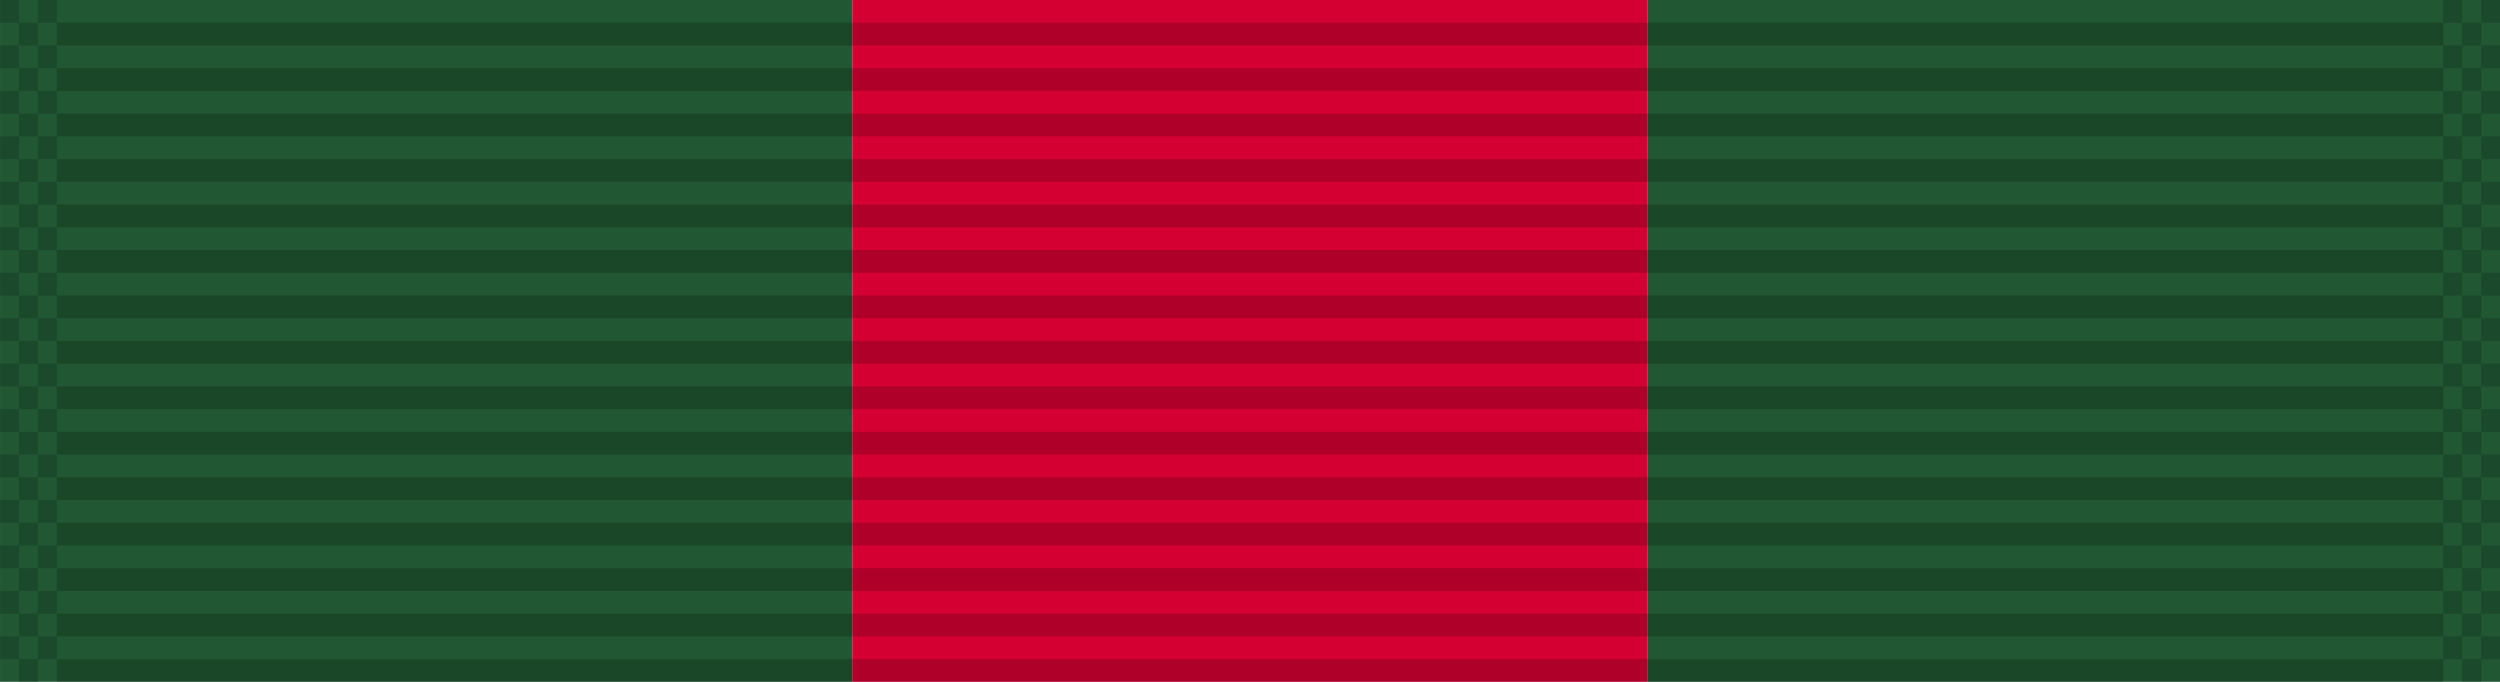
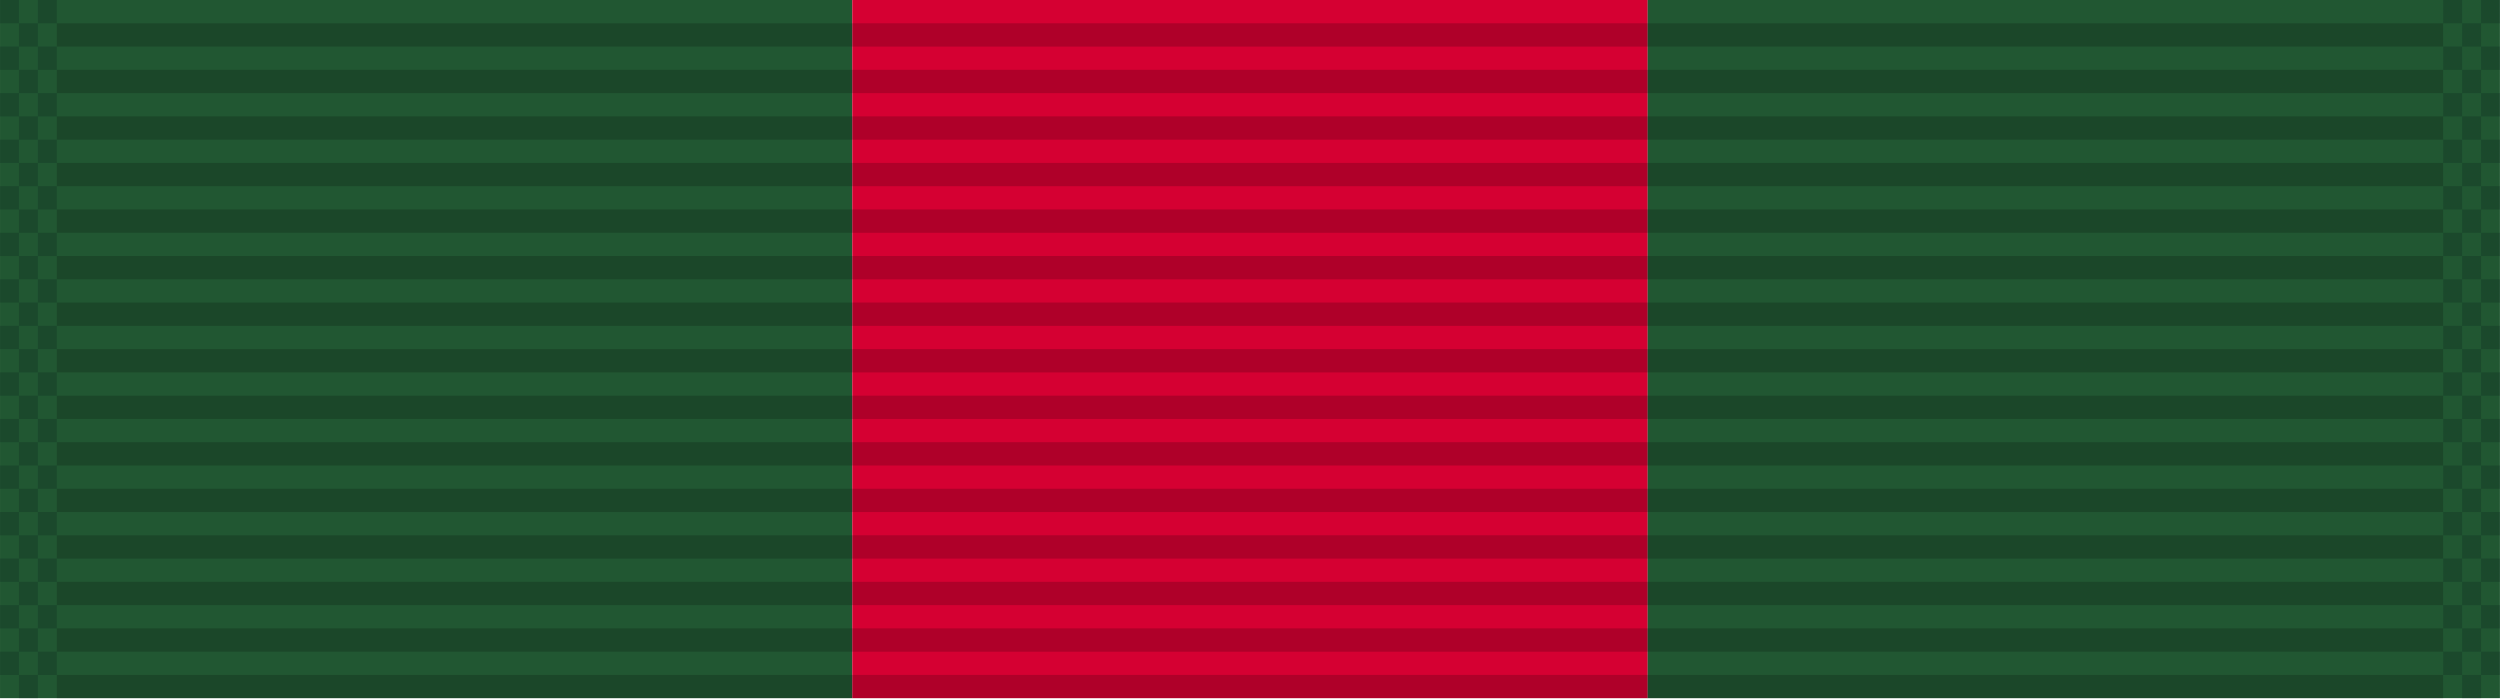
- <svg xmlns="http://www.w3.org/2000/svg" xmlns:xlink="http://www.w3.org/1999/xlink" width="34.925mm" height="9.525mm" viewBox="0 0 34.925 9.525" version="1.1" id="svg5179">
+ <svg xmlns="http://www.w3.org/2000/svg" xmlns:xlink="http://www.w3.org/1999/xlink" width="111" height="31" viewBox="0 0 29.369 8.202" version="1.1" id="svg5179">
  <defs id="defs5173" />
  <g id="layer1" transform="translate(-210.9238,-192.5494)">
-     <rect y="192.549" x="210.924" height="9.525" width="11.906" id="rect7020" style="opacity:1;fill:#215732;fill-opacity:1;stroke:none;stroke-width:0.046;stroke-miterlimit:4;stroke-dasharray:none;stroke-dashoffset:0;stroke-opacity:1" />
-     <rect y="192.549" x="222.83" height="9.525" width="11.113" id="rect7022" style="opacity:1;fill:#d50032;fill-opacity:1;stroke:none;stroke-width:0.044;stroke-miterlimit:4;stroke-dasharray:none;stroke-dashoffset:0;stroke-opacity:1" />
-     <rect style="opacity:1;fill:#215732;fill-opacity:1;stroke:none;stroke-width:0.046;stroke-miterlimit:4;stroke-dasharray:none;stroke-dashoffset:0;stroke-opacity:1" id="rect7024" width="11.906" height="9.525" x="233.943" y="192.549" />
-     <g transform="translate(140.3647,48.2605)" id="g6508-12">
-       <g id="g5723-38" transform="matrix(0.9545455,0,0,1,-1.205144,-26.73562)">
-         <rect style="fill:#000000;fill-opacity:0.18;stroke:none;stroke-width:0.856" width="34.925" height="0.318" x="76.013" y="171.342" id="use5371-58" />
-         <use id="use5680-15" transform="translate(0,0.635)" xlink:href="#use5371-58" y="0" x="0" width="100%" height="100%" />
-         <use id="use5682-38" transform="translate(0,1.27)" xlink:href="#use5371-58" y="0" x="0" width="100%" height="100%" />
-         <use id="use5684-91" transform="translate(0,1.905)" xlink:href="#use5371-58" y="0" x="0" width="100%" height="100%" />
-         <use id="use5686-45" transform="translate(0,2.54)" xlink:href="#use5371-58" y="0" x="0" width="100%" height="100%" />
-         <use id="use5688-69" transform="translate(0,3.175)" xlink:href="#use5371-58" y="0" x="0" width="100%" height="100%" />
-         <use id="use5690-28" transform="translate(0,3.81)" xlink:href="#use5371-58" y="0" x="0" width="100%" height="100%" />
-         <use id="use5692-691" transform="translate(0,4.445)" xlink:href="#use5371-58" y="0" x="0" width="100%" height="100%" />
-         <use id="use5694-72" transform="translate(0,5.08)" xlink:href="#use5371-58" y="0" x="0" width="100%" height="100%" />
-         <use id="use5696-67" transform="translate(0,5.715)" xlink:href="#use5371-58" y="0" x="0" width="100%" height="100%" />
-         <use id="use5698-33" transform="translate(0,6.35)" xlink:href="#use5371-58" y="0" x="0" width="100%" height="100%" />
-         <use id="use5700-855" transform="translate(0,6.985)" xlink:href="#use5371-58" y="0" x="0" width="100%" height="100%" />
-         <use id="use5702-68" transform="translate(0,7.62)" xlink:href="#use5371-58" y="0" x="0" width="100%" height="100%" />
-         <use id="use5704-236" transform="translate(0,8.255)" xlink:href="#use5371-58" y="0" x="0" width="100%" height="100%" />
-         <use id="use5706-61" transform="translate(0,8.89)" xlink:href="#use5371-58" y="0" x="0" width="100%" height="100%" />
+     <rect y="192.549" x="210.924" height="8.202" width="10.012" id="rect7020" style="opacity:1;fill:#215732;fill-opacity:1;stroke:none;stroke-width:0.046;stroke-miterlimit:4;stroke-dasharray:none;stroke-dashoffset:0;stroke-opacity:1" />
+     <rect y="192.549" x="220.936" height="8.202" width="9.345" id="rect7022" style="opacity:1;fill:#d50032;fill-opacity:1;stroke:none;stroke-width:0.044;stroke-miterlimit:4;stroke-dasharray:none;stroke-dashoffset:0;stroke-opacity:1" />
+     <rect style="opacity:1;fill:#215732;fill-opacity:1;stroke:none;stroke-width:0.046;stroke-miterlimit:4;stroke-dasharray:none;stroke-dashoffset:0;stroke-opacity:1" id="rect7024" width="10.012" height="8.202" x="230.28" y="192.549" />
+     <g transform="matrix(0.8409087,0,0,0.8611109,151.59,68.30066)" id="g6508-12" style="stroke-width:1.175">
+       <g id="g5723-38" transform="matrix(0.9545455,0,0,1,-1.205144,-26.73562)" style="stroke-width:1.175">
+         <rect style="fill:#000000;fill-opacity:0.18;stroke:none;stroke-width:1.006" width="34.925" height="0.318" x="76.013" y="171.342" id="use5371-58" />
+         <use id="use5680-15" transform="translate(0,0.635)" xlink:href="#use5371-58" y="0" x="0" width="100%" height="100%" style="stroke-width:1.175" />
+         <use id="use5682-38" transform="translate(0,1.27)" xlink:href="#use5371-58" y="0" x="0" width="100%" height="100%" style="stroke-width:1.175" />
+         <use id="use5684-91" transform="translate(0,1.905)" xlink:href="#use5371-58" y="0" x="0" width="100%" height="100%" style="stroke-width:1.175" />
+         <use id="use5686-45" transform="translate(0,2.54)" xlink:href="#use5371-58" y="0" x="0" width="100%" height="100%" style="stroke-width:1.175" />
+         <use id="use5688-69" transform="translate(0,3.175)" xlink:href="#use5371-58" y="0" x="0" width="100%" height="100%" style="stroke-width:1.175" />
+         <use id="use5690-28" transform="translate(0,3.81)" xlink:href="#use5371-58" y="0" x="0" width="100%" height="100%" style="stroke-width:1.175" />
+         <use id="use5692-691" transform="translate(0,4.445)" xlink:href="#use5371-58" y="0" x="0" width="100%" height="100%" style="stroke-width:1.175" />
+         <use id="use5694-72" transform="translate(0,5.08)" xlink:href="#use5371-58" y="0" x="0" width="100%" height="100%" style="stroke-width:1.175" />
+         <use id="use5696-67" transform="translate(0,5.715)" xlink:href="#use5371-58" y="0" x="0" width="100%" height="100%" style="stroke-width:1.175" />
+         <use id="use5698-33" transform="translate(0,6.35)" xlink:href="#use5371-58" y="0" x="0" width="100%" height="100%" style="stroke-width:1.175" />
+         <use id="use5700-855" transform="translate(0,6.985)" xlink:href="#use5371-58" y="0" x="0" width="100%" height="100%" style="stroke-width:1.175" />
+         <use id="use5702-68" transform="translate(0,7.62)" xlink:href="#use5371-58" y="0" x="0" width="100%" height="100%" style="stroke-width:1.175" />
+         <use id="use5704-236" transform="translate(0,8.255)" xlink:href="#use5371-58" y="0" x="0" width="100%" height="100%" style="stroke-width:1.175" />
+         <use id="use5706-61" transform="translate(0,8.89)" xlink:href="#use5371-58" y="0" x="0" width="100%" height="100%" style="stroke-width:1.175" />
      </g>
-       <g id="g6302-93" transform="translate(1.794093)">
-         <rect y="144.289" x="68.765" height="0.318" width="0.265" id="rect6165-856" style="opacity:1;fill:#001215;fill-opacity:0.196;stroke:none;stroke-width:0.025;stroke-miterlimit:4;stroke-dasharray:none;stroke-dashoffset:0;stroke-opacity:1" />
-         <use id="use6169-64" transform="translate(0,0.635)" xlink:href="#rect6165-856" y="0" x="0" width="100%" height="100%" />
-         <use id="use6171-840" transform="translate(0,1.27)" xlink:href="#rect6165-856" y="0" x="0" width="100%" height="100%" />
-         <use id="use6173-00" transform="translate(0,1.905)" xlink:href="#rect6165-856" y="0" x="0" width="100%" height="100%" />
-         <use id="use6175-04" transform="translate(0,2.54)" xlink:href="#rect6165-856" y="0" x="0" width="100%" height="100%" />
-         <use id="use6177-02" transform="translate(0,3.175)" xlink:href="#rect6165-856" y="0" x="0" width="100%" height="100%" />
-         <use id="use6179-332" transform="translate(0,3.81)" xlink:href="#rect6165-856" y="0" x="0" width="100%" height="100%" />
-         <use id="use6181-04" transform="translate(0,4.445)" xlink:href="#rect6165-856" y="0" x="0" width="100%" height="100%" />
-         <use id="use6183-69" transform="translate(0,5.08)" xlink:href="#rect6165-856" y="0" x="0" width="100%" height="100%" />
-         <use id="use6185-39" transform="translate(0,5.715)" xlink:href="#rect6165-856" y="0" x="0" width="100%" height="100%" />
-         <use id="use6187-255" transform="translate(0,6.35)" xlink:href="#rect6165-856" y="0" x="0" width="100%" height="100%" />
-         <use id="use6189-99" transform="translate(0,6.985)" xlink:href="#rect6165-856" y="0" x="0" width="100%" height="100%" />
-         <use id="use6191-126" transform="translate(0,7.62)" xlink:href="#rect6165-856" y="0" x="0" width="100%" height="100%" />
-         <use id="use6193-408" transform="translate(0,8.255)" xlink:href="#rect6165-856" y="0" x="0" width="100%" height="100%" />
-         <use id="use6195-72" transform="translate(0,8.89)" xlink:href="#rect6165-856" y="0" x="0" width="100%" height="100%" />
-         <use id="use6197-45" transform="translate(0.2645833,0.3175)" xlink:href="#rect6165-856" y="0" x="0" width="100%" height="100%" />
-         <use id="use6199-663" transform="translate(0.2645833,0.9525)" xlink:href="#rect6165-856" y="0" x="0" width="100%" height="100%" />
-         <use id="use6201-107" transform="translate(0.2645833,1.5875)" xlink:href="#rect6165-856" y="0" x="0" width="100%" height="100%" />
-         <use id="use6203-81" transform="translate(0.2645833,2.2225)" xlink:href="#rect6165-856" y="0" x="0" width="100%" height="100%" />
-         <use id="use6205-55" transform="translate(0.2645833,2.8575)" xlink:href="#rect6165-856" y="0" x="0" width="100%" height="100%" />
-         <use id="use6207-08" transform="translate(0.2645833,3.4925)" xlink:href="#rect6165-856" y="0" x="0" width="100%" height="100%" />
-         <use id="use6209-52" transform="translate(0.2645833,4.1275)" xlink:href="#rect6165-856" y="0" x="0" width="100%" height="100%" />
-         <use id="use6211-97" transform="translate(0.2645833,4.7625)" xlink:href="#rect6165-856" y="0" x="0" width="100%" height="100%" />
-         <use id="use6213-863" transform="translate(0.2645833,5.3975)" xlink:href="#rect6165-856" y="0" x="0" width="100%" height="100%" />
-         <use id="use6215-13" transform="translate(0.2645833,6.0325)" xlink:href="#rect6165-856" y="0" x="0" width="100%" height="100%" />
-         <use id="use6217-92" transform="translate(0.2645833,6.6675)" xlink:href="#rect6165-856" y="0" x="0" width="100%" height="100%" />
-         <use id="use6219-073" transform="translate(0.2645833,7.3025)" xlink:href="#rect6165-856" y="0" x="0" width="100%" height="100%" />
-         <use id="use6221-82" transform="translate(0.2645833,7.9375)" xlink:href="#rect6165-856" y="0" x="0" width="100%" height="100%" />
-         <use id="use6223-232" transform="translate(0.2645833,8.5725)" xlink:href="#rect6165-856" y="0" x="0" width="100%" height="100%" />
-         <use id="use6225-94" transform="translate(0.2645833,9.2075)" xlink:href="#rect6165-856" y="0" x="0" width="100%" height="100%" />
-         <use height="100%" width="100%" id="use6227-30" transform="translate(0.5291672)" xlink:href="#rect6165-856" y="0" x="0" />
-         <use height="100%" width="100%" id="use6229-36" transform="translate(0.5291672,0.6349999)" xlink:href="#rect6165-856" y="0" x="0" />
-         <use height="100%" width="100%" id="use6231-542" transform="translate(0.5291672,1.27)" xlink:href="#rect6165-856" y="0" x="0" />
-         <use height="100%" width="100%" id="use6233-83" transform="translate(0.5291672,1.905)" xlink:href="#rect6165-856" y="0" x="0" />
-         <use height="100%" width="100%" id="use6235-15" transform="translate(0.5291672,2.54)" xlink:href="#rect6165-856" y="0" x="0" />
-         <use height="100%" width="100%" id="use6237-026" transform="translate(0.5291672,3.175)" xlink:href="#rect6165-856" y="0" x="0" />
-         <use height="100%" width="100%" id="use6239-941" transform="translate(0.5291672,3.81)" xlink:href="#rect6165-856" y="0" x="0" />
-         <use height="100%" width="100%" id="use6241-98" transform="translate(0.5291672,4.445)" xlink:href="#rect6165-856" y="0" x="0" />
-         <use height="100%" width="100%" id="use6243-51" transform="translate(0.5291672,5.08)" xlink:href="#rect6165-856" y="0" x="0" />
-         <use height="100%" width="100%" id="use6245-77" transform="translate(0.5291672,5.715)" xlink:href="#rect6165-856" y="0" x="0" />
-         <use height="100%" width="100%" id="use6247-88" transform="translate(0.5291672,6.35)" xlink:href="#rect6165-856" y="0" x="0" />
-         <use height="100%" width="100%" id="use6249-088" transform="translate(0.5291672,6.985)" xlink:href="#rect6165-856" y="0" x="0" />
-         <use height="100%" width="100%" id="use6251-71" transform="translate(0.5291672,7.62)" xlink:href="#rect6165-856" y="0" x="0" />
-         <use height="100%" width="100%" id="use6253-622" transform="translate(0.5291672,8.255)" xlink:href="#rect6165-856" y="0" x="0" />
-         <use height="100%" width="100%" id="use6255-106" transform="translate(0.5291672,8.89)" xlink:href="#rect6165-856" y="0" x="0" />
+       <g id="g6302-93" transform="translate(1.794093)" style="stroke-width:1.175">
+         <rect y="144.289" x="68.765" height="0.318" width="0.265" id="rect6165-856" style="opacity:1;fill:#001215;fill-opacity:0.196;stroke:none;stroke-width:0.03;stroke-miterlimit:4;stroke-dasharray:none;stroke-dashoffset:0;stroke-opacity:1" />
+         <use id="use6169-64" transform="translate(0,0.635)" xlink:href="#rect6165-856" y="0" x="0" width="100%" height="100%" style="stroke-width:1.175" />
+         <use id="use6171-840" transform="translate(0,1.27)" xlink:href="#rect6165-856" y="0" x="0" width="100%" height="100%" style="stroke-width:1.175" />
+         <use id="use6173-00" transform="translate(0,1.905)" xlink:href="#rect6165-856" y="0" x="0" width="100%" height="100%" style="stroke-width:1.175" />
+         <use id="use6175-04" transform="translate(0,2.54)" xlink:href="#rect6165-856" y="0" x="0" width="100%" height="100%" style="stroke-width:1.175" />
+         <use id="use6177-02" transform="translate(0,3.175)" xlink:href="#rect6165-856" y="0" x="0" width="100%" height="100%" style="stroke-width:1.175" />
+         <use id="use6179-332" transform="translate(0,3.81)" xlink:href="#rect6165-856" y="0" x="0" width="100%" height="100%" style="stroke-width:1.175" />
+         <use id="use6181-04" transform="translate(0,4.445)" xlink:href="#rect6165-856" y="0" x="0" width="100%" height="100%" style="stroke-width:1.175" />
+         <use id="use6183-69" transform="translate(0,5.08)" xlink:href="#rect6165-856" y="0" x="0" width="100%" height="100%" style="stroke-width:1.175" />
+         <use id="use6185-39" transform="translate(0,5.715)" xlink:href="#rect6165-856" y="0" x="0" width="100%" height="100%" style="stroke-width:1.175" />
+         <use id="use6187-255" transform="translate(0,6.35)" xlink:href="#rect6165-856" y="0" x="0" width="100%" height="100%" style="stroke-width:1.175" />
+         <use id="use6189-99" transform="translate(0,6.985)" xlink:href="#rect6165-856" y="0" x="0" width="100%" height="100%" style="stroke-width:1.175" />
+         <use id="use6191-126" transform="translate(0,7.62)" xlink:href="#rect6165-856" y="0" x="0" width="100%" height="100%" style="stroke-width:1.175" />
+         <use id="use6193-408" transform="translate(0,8.255)" xlink:href="#rect6165-856" y="0" x="0" width="100%" height="100%" style="stroke-width:1.175" />
+         <use id="use6195-72" transform="translate(0,8.89)" xlink:href="#rect6165-856" y="0" x="0" width="100%" height="100%" style="stroke-width:1.175" />
+         <use id="use6197-45" transform="translate(0.2645833,0.3175)" xlink:href="#rect6165-856" y="0" x="0" width="100%" height="100%" style="stroke-width:1.175" />
+         <use id="use6199-663" transform="translate(0.2645833,0.9525)" xlink:href="#rect6165-856" y="0" x="0" width="100%" height="100%" style="stroke-width:1.175" />
+         <use id="use6201-107" transform="translate(0.2645833,1.5875)" xlink:href="#rect6165-856" y="0" x="0" width="100%" height="100%" style="stroke-width:1.175" />
+         <use id="use6203-81" transform="translate(0.2645833,2.2225)" xlink:href="#rect6165-856" y="0" x="0" width="100%" height="100%" style="stroke-width:1.175" />
+         <use id="use6205-55" transform="translate(0.2645833,2.8575)" xlink:href="#rect6165-856" y="0" x="0" width="100%" height="100%" style="stroke-width:1.175" />
+         <use id="use6207-08" transform="translate(0.2645833,3.4925)" xlink:href="#rect6165-856" y="0" x="0" width="100%" height="100%" style="stroke-width:1.175" />
+         <use id="use6209-52" transform="translate(0.2645833,4.1275)" xlink:href="#rect6165-856" y="0" x="0" width="100%" height="100%" style="stroke-width:1.175" />
+         <use id="use6211-97" transform="translate(0.2645833,4.7625)" xlink:href="#rect6165-856" y="0" x="0" width="100%" height="100%" style="stroke-width:1.175" />
+         <use id="use6213-863" transform="translate(0.2645833,5.3975)" xlink:href="#rect6165-856" y="0" x="0" width="100%" height="100%" style="stroke-width:1.175" />
+         <use id="use6215-13" transform="translate(0.2645833,6.0325)" xlink:href="#rect6165-856" y="0" x="0" width="100%" height="100%" style="stroke-width:1.175" />
+         <use id="use6217-92" transform="translate(0.2645833,6.6675)" xlink:href="#rect6165-856" y="0" x="0" width="100%" height="100%" style="stroke-width:1.175" />
+         <use id="use6219-073" transform="translate(0.2645833,7.3025)" xlink:href="#rect6165-856" y="0" x="0" width="100%" height="100%" style="stroke-width:1.175" />
+         <use id="use6221-82" transform="translate(0.2645833,7.9375)" xlink:href="#rect6165-856" y="0" x="0" width="100%" height="100%" style="stroke-width:1.175" />
+         <use id="use6223-232" transform="translate(0.2645833,8.5725)" xlink:href="#rect6165-856" y="0" x="0" width="100%" height="100%" style="stroke-width:1.175" />
+         <use id="use6225-94" transform="translate(0.2645833,9.2075)" xlink:href="#rect6165-856" y="0" x="0" width="100%" height="100%" style="stroke-width:1.175" />
+         <use height="100%" width="100%" id="use6227-30" transform="translate(0.5291672)" xlink:href="#rect6165-856" y="0" x="0" style="stroke-width:1.175" />
+         <use height="100%" width="100%" id="use6229-36" transform="translate(0.5291672,0.6349999)" xlink:href="#rect6165-856" y="0" x="0" style="stroke-width:1.175" />
+         <use height="100%" width="100%" id="use6231-542" transform="translate(0.5291672,1.27)" xlink:href="#rect6165-856" y="0" x="0" style="stroke-width:1.175" />
+         <use height="100%" width="100%" id="use6233-83" transform="translate(0.5291672,1.905)" xlink:href="#rect6165-856" y="0" x="0" style="stroke-width:1.175" />
+         <use height="100%" width="100%" id="use6235-15" transform="translate(0.5291672,2.54)" xlink:href="#rect6165-856" y="0" x="0" style="stroke-width:1.175" />
+         <use height="100%" width="100%" id="use6237-026" transform="translate(0.5291672,3.175)" xlink:href="#rect6165-856" y="0" x="0" style="stroke-width:1.175" />
+         <use height="100%" width="100%" id="use6239-941" transform="translate(0.5291672,3.81)" xlink:href="#rect6165-856" y="0" x="0" style="stroke-width:1.175" />
+         <use height="100%" width="100%" id="use6241-98" transform="translate(0.5291672,4.445)" xlink:href="#rect6165-856" y="0" x="0" style="stroke-width:1.175" />
+         <use height="100%" width="100%" id="use6243-51" transform="translate(0.5291672,5.08)" xlink:href="#rect6165-856" y="0" x="0" style="stroke-width:1.175" />
+         <use height="100%" width="100%" id="use6245-77" transform="translate(0.5291672,5.715)" xlink:href="#rect6165-856" y="0" x="0" style="stroke-width:1.175" />
+         <use height="100%" width="100%" id="use6247-88" transform="translate(0.5291672,6.35)" xlink:href="#rect6165-856" y="0" x="0" style="stroke-width:1.175" />
+         <use height="100%" width="100%" id="use6249-088" transform="translate(0.5291672,6.985)" xlink:href="#rect6165-856" y="0" x="0" style="stroke-width:1.175" />
+         <use height="100%" width="100%" id="use6251-71" transform="translate(0.5291672,7.62)" xlink:href="#rect6165-856" y="0" x="0" style="stroke-width:1.175" />
+         <use height="100%" width="100%" id="use6253-622" transform="translate(0.5291672,8.255)" xlink:href="#rect6165-856" y="0" x="0" style="stroke-width:1.175" />
+         <use height="100%" width="100%" id="use6255-106" transform="translate(0.5291672,8.89)" xlink:href="#rect6165-856" y="0" x="0" style="stroke-width:1.175" />
      </g>
-       <g transform="translate(35.92534)" id="g6394-205">
-         <rect style="opacity:1;fill:#001215;fill-opacity:0.196;stroke:none;stroke-width:0.025;stroke-miterlimit:4;stroke-dasharray:none;stroke-dashoffset:0;stroke-opacity:1" id="rect6304-31" width="0.265" height="0.318" x="68.765" y="144.289" />
-         <use height="100%" width="100%" x="0" y="0" xlink:href="#rect6165-856" transform="translate(0,0.635)" id="use6306-84" />
-         <use height="100%" width="100%" x="0" y="0" xlink:href="#rect6165-856" transform="translate(0,1.27)" id="use6308-36" />
-         <use height="100%" width="100%" x="0" y="0" xlink:href="#rect6165-856" transform="translate(0,1.905)" id="use6310-41" />
-         <use height="100%" width="100%" x="0" y="0" xlink:href="#rect6165-856" transform="translate(0,2.54)" id="use6312-11" />
-         <use height="100%" width="100%" x="0" y="0" xlink:href="#rect6165-856" transform="translate(0,3.175)" id="use6314-40" />
-         <use height="100%" width="100%" x="0" y="0" xlink:href="#rect6165-856" transform="translate(0,3.81)" id="use6316-18" />
-         <use height="100%" width="100%" x="0" y="0" xlink:href="#rect6165-856" transform="translate(0,4.445)" id="use6318-65" />
-         <use height="100%" width="100%" x="0" y="0" xlink:href="#rect6165-856" transform="translate(0,5.08)" id="use6320-86" />
-         <use height="100%" width="100%" x="0" y="0" xlink:href="#rect6165-856" transform="translate(0,5.715)" id="use6322-82" />
-         <use height="100%" width="100%" x="0" y="0" xlink:href="#rect6165-856" transform="translate(0,6.35)" id="use6324-04" />
-         <use height="100%" width="100%" x="0" y="0" xlink:href="#rect6165-856" transform="translate(0,6.985)" id="use6326-884" />
-         <use height="100%" width="100%" x="0" y="0" xlink:href="#rect6165-856" transform="translate(0,7.62)" id="use6328-62" />
-         <use height="100%" width="100%" x="0" y="0" xlink:href="#rect6165-856" transform="translate(0,8.255)" id="use6330-68" />
-         <use height="100%" width="100%" x="0" y="0" xlink:href="#rect6165-856" transform="translate(0,8.89)" id="use6332-350" />
-         <use height="100%" width="100%" x="0" y="0" xlink:href="#rect6165-856" transform="translate(0.2645833,0.3175)" id="use6334-81" />
-         <use height="100%" width="100%" x="0" y="0" xlink:href="#rect6165-856" transform="translate(0.2645833,0.9525)" id="use6336-55" />
-         <use height="100%" width="100%" x="0" y="0" xlink:href="#rect6165-856" transform="translate(0.2645833,1.5875)" id="use6338-783" />
-         <use height="100%" width="100%" x="0" y="0" xlink:href="#rect6165-856" transform="translate(0.2645833,2.2225)" id="use6340-969" />
-         <use height="100%" width="100%" x="0" y="0" xlink:href="#rect6165-856" transform="translate(0.2645833,2.8575)" id="use6342-031" />
-         <use height="100%" width="100%" x="0" y="0" xlink:href="#rect6165-856" transform="translate(0.2645833,3.4925)" id="use6344-62" />
-         <use height="100%" width="100%" x="0" y="0" xlink:href="#rect6165-856" transform="translate(0.2645833,4.1275)" id="use6346-49" />
-         <use height="100%" width="100%" x="0" y="0" xlink:href="#rect6165-856" transform="translate(0.2645833,4.7625)" id="use6348-46" />
-         <use height="100%" width="100%" x="0" y="0" xlink:href="#rect6165-856" transform="translate(0.2645833,5.3975)" id="use6350-97" />
-         <use height="100%" width="100%" x="0" y="0" xlink:href="#rect6165-856" transform="translate(0.2645833,6.0325)" id="use6352-71" />
-         <use height="100%" width="100%" x="0" y="0" xlink:href="#rect6165-856" transform="translate(0.2645833,6.6675)" id="use6354-93" />
-         <use height="100%" width="100%" x="0" y="0" xlink:href="#rect6165-856" transform="translate(0.2645833,7.3025)" id="use6356-89" />
-         <use height="100%" width="100%" x="0" y="0" xlink:href="#rect6165-856" transform="translate(0.2645833,7.9375)" id="use6358-58" />
-         <use height="100%" width="100%" x="0" y="0" xlink:href="#rect6165-856" transform="translate(0.2645833,8.5725)" id="use6360-93" />
-         <use height="100%" width="100%" x="0" y="0" xlink:href="#rect6165-856" transform="translate(0.2645833,9.2075)" id="use6362-27" />
-         <use x="0" y="0" xlink:href="#rect6165-856" transform="translate(0.5291672)" id="use6364-28" width="100%" height="100%" />
-         <use x="0" y="0" xlink:href="#rect6165-856" transform="translate(0.5291672,0.6349999)" id="use6366-50" width="100%" height="100%" />
-         <use x="0" y="0" xlink:href="#rect6165-856" transform="translate(0.5291672,1.27)" id="use6368-15" width="100%" height="100%" />
-         <use x="0" y="0" xlink:href="#rect6165-856" transform="translate(0.5291672,1.905)" id="use6370-86" width="100%" height="100%" />
-         <use x="0" y="0" xlink:href="#rect6165-856" transform="translate(0.5291672,2.54)" id="use6372-1" width="100%" height="100%" />
-         <use x="0" y="0" xlink:href="#rect6165-856" transform="translate(0.5291672,3.175)" id="use6374-55" width="100%" height="100%" />
-         <use x="0" y="0" xlink:href="#rect6165-856" transform="translate(0.5291672,3.81)" id="use6376-0" width="100%" height="100%" />
-         <use x="0" y="0" xlink:href="#rect6165-856" transform="translate(0.5291672,4.445)" id="use6378-68" width="100%" height="100%" />
-         <use x="0" y="0" xlink:href="#rect6165-856" transform="translate(0.5291672,5.08)" id="use6380-85" width="100%" height="100%" />
-         <use x="0" y="0" xlink:href="#rect6165-856" transform="translate(0.5291672,5.715)" id="use6382-70" width="100%" height="100%" />
-         <use x="0" y="0" xlink:href="#rect6165-856" transform="translate(0.5291672,6.35)" id="use6384-380" width="100%" height="100%" />
-         <use x="0" y="0" xlink:href="#rect6165-856" transform="translate(0.5291672,6.985)" id="use6386-27" width="100%" height="100%" />
-         <use x="0" y="0" xlink:href="#rect6165-856" transform="translate(0.5291672,7.62)" id="use6388-89" width="100%" height="100%" />
-         <use x="0" y="0" xlink:href="#rect6165-856" transform="translate(0.5291672,8.255)" id="use6390-67" width="100%" height="100%" />
-         <use x="0" y="0" xlink:href="#rect6165-856" transform="translate(0.5291672,8.89)" id="use6392-56" width="100%" height="100%" />
+       <g transform="translate(35.92534)" id="g6394-205" style="stroke-width:1.175">
+         <rect style="opacity:1;fill:#001215;fill-opacity:0.196;stroke:none;stroke-width:0.03;stroke-miterlimit:4;stroke-dasharray:none;stroke-dashoffset:0;stroke-opacity:1" id="rect6304-31" width="0.265" height="0.318" x="68.765" y="144.289" />
+         <use height="100%" width="100%" x="0" y="0" xlink:href="#rect6165-856" transform="translate(0,0.635)" id="use6306-84" style="stroke-width:1.175" />
+         <use height="100%" width="100%" x="0" y="0" xlink:href="#rect6165-856" transform="translate(0,1.27)" id="use6308-36" style="stroke-width:1.175" />
+         <use height="100%" width="100%" x="0" y="0" xlink:href="#rect6165-856" transform="translate(0,1.905)" id="use6310-41" style="stroke-width:1.175" />
+         <use height="100%" width="100%" x="0" y="0" xlink:href="#rect6165-856" transform="translate(0,2.54)" id="use6312-11" style="stroke-width:1.175" />
+         <use height="100%" width="100%" x="0" y="0" xlink:href="#rect6165-856" transform="translate(0,3.175)" id="use6314-40" style="stroke-width:1.175" />
+         <use height="100%" width="100%" x="0" y="0" xlink:href="#rect6165-856" transform="translate(0,3.81)" id="use6316-18" style="stroke-width:1.175" />
+         <use height="100%" width="100%" x="0" y="0" xlink:href="#rect6165-856" transform="translate(0,4.445)" id="use6318-65" style="stroke-width:1.175" />
+         <use height="100%" width="100%" x="0" y="0" xlink:href="#rect6165-856" transform="translate(0,5.08)" id="use6320-86" style="stroke-width:1.175" />
+         <use height="100%" width="100%" x="0" y="0" xlink:href="#rect6165-856" transform="translate(0,5.715)" id="use6322-82" style="stroke-width:1.175" />
+         <use height="100%" width="100%" x="0" y="0" xlink:href="#rect6165-856" transform="translate(0,6.35)" id="use6324-04" style="stroke-width:1.175" />
+         <use height="100%" width="100%" x="0" y="0" xlink:href="#rect6165-856" transform="translate(0,6.985)" id="use6326-884" style="stroke-width:1.175" />
+         <use height="100%" width="100%" x="0" y="0" xlink:href="#rect6165-856" transform="translate(0,7.62)" id="use6328-62" style="stroke-width:1.175" />
+         <use height="100%" width="100%" x="0" y="0" xlink:href="#rect6165-856" transform="translate(0,8.255)" id="use6330-68" style="stroke-width:1.175" />
+         <use height="100%" width="100%" x="0" y="0" xlink:href="#rect6165-856" transform="translate(0,8.89)" id="use6332-350" style="stroke-width:1.175" />
+         <use height="100%" width="100%" x="0" y="0" xlink:href="#rect6165-856" transform="translate(0.2645833,0.3175)" id="use6334-81" style="stroke-width:1.175" />
+         <use height="100%" width="100%" x="0" y="0" xlink:href="#rect6165-856" transform="translate(0.2645833,0.9525)" id="use6336-55" style="stroke-width:1.175" />
+         <use height="100%" width="100%" x="0" y="0" xlink:href="#rect6165-856" transform="translate(0.2645833,1.5875)" id="use6338-783" style="stroke-width:1.175" />
+         <use height="100%" width="100%" x="0" y="0" xlink:href="#rect6165-856" transform="translate(0.2645833,2.2225)" id="use6340-969" style="stroke-width:1.175" />
+         <use height="100%" width="100%" x="0" y="0" xlink:href="#rect6165-856" transform="translate(0.2645833,2.8575)" id="use6342-031" style="stroke-width:1.175" />
+         <use height="100%" width="100%" x="0" y="0" xlink:href="#rect6165-856" transform="translate(0.2645833,3.4925)" id="use6344-62" style="stroke-width:1.175" />
+         <use height="100%" width="100%" x="0" y="0" xlink:href="#rect6165-856" transform="translate(0.2645833,4.1275)" id="use6346-49" style="stroke-width:1.175" />
+         <use height="100%" width="100%" x="0" y="0" xlink:href="#rect6165-856" transform="translate(0.2645833,4.7625)" id="use6348-46" style="stroke-width:1.175" />
+         <use height="100%" width="100%" x="0" y="0" xlink:href="#rect6165-856" transform="translate(0.2645833,5.3975)" id="use6350-97" style="stroke-width:1.175" />
+         <use height="100%" width="100%" x="0" y="0" xlink:href="#rect6165-856" transform="translate(0.2645833,6.0325)" id="use6352-71" style="stroke-width:1.175" />
+         <use height="100%" width="100%" x="0" y="0" xlink:href="#rect6165-856" transform="translate(0.2645833,6.6675)" id="use6354-93" style="stroke-width:1.175" />
+         <use height="100%" width="100%" x="0" y="0" xlink:href="#rect6165-856" transform="translate(0.2645833,7.3025)" id="use6356-89" style="stroke-width:1.175" />
+         <use height="100%" width="100%" x="0" y="0" xlink:href="#rect6165-856" transform="translate(0.2645833,7.9375)" id="use6358-58" style="stroke-width:1.175" />
+         <use height="100%" width="100%" x="0" y="0" xlink:href="#rect6165-856" transform="translate(0.2645833,8.5725)" id="use6360-93" style="stroke-width:1.175" />
+         <use height="100%" width="100%" x="0" y="0" xlink:href="#rect6165-856" transform="translate(0.2645833,9.2075)" id="use6362-27" style="stroke-width:1.175" />
+         <use x="0" y="0" xlink:href="#rect6165-856" transform="translate(0.5291672)" id="use6364-28" width="100%" height="100%" style="stroke-width:1.175" />
+         <use x="0" y="0" xlink:href="#rect6165-856" transform="translate(0.5291672,0.6349999)" id="use6366-50" width="100%" height="100%" style="stroke-width:1.175" />
+         <use x="0" y="0" xlink:href="#rect6165-856" transform="translate(0.5291672,1.27)" id="use6368-15" width="100%" height="100%" style="stroke-width:1.175" />
+         <use x="0" y="0" xlink:href="#rect6165-856" transform="translate(0.5291672,1.905)" id="use6370-86" width="100%" height="100%" style="stroke-width:1.175" />
+         <use x="0" y="0" xlink:href="#rect6165-856" transform="translate(0.5291672,2.54)" id="use6372-1" width="100%" height="100%" style="stroke-width:1.175" />
+         <use x="0" y="0" xlink:href="#rect6165-856" transform="translate(0.5291672,3.175)" id="use6374-55" width="100%" height="100%" style="stroke-width:1.175" />
+         <use x="0" y="0" xlink:href="#rect6165-856" transform="translate(0.5291672,3.81)" id="use6376-0" width="100%" height="100%" style="stroke-width:1.175" />
+         <use x="0" y="0" xlink:href="#rect6165-856" transform="translate(0.5291672,4.445)" id="use6378-68" width="100%" height="100%" style="stroke-width:1.175" />
+         <use x="0" y="0" xlink:href="#rect6165-856" transform="translate(0.5291672,5.08)" id="use6380-85" width="100%" height="100%" style="stroke-width:1.175" />
+         <use x="0" y="0" xlink:href="#rect6165-856" transform="translate(0.5291672,5.715)" id="use6382-70" width="100%" height="100%" style="stroke-width:1.175" />
+         <use x="0" y="0" xlink:href="#rect6165-856" transform="translate(0.5291672,6.35)" id="use6384-380" width="100%" height="100%" style="stroke-width:1.175" />
+         <use x="0" y="0" xlink:href="#rect6165-856" transform="translate(0.5291672,6.985)" id="use6386-27" width="100%" height="100%" style="stroke-width:1.175" />
+         <use x="0" y="0" xlink:href="#rect6165-856" transform="translate(0.5291672,7.62)" id="use6388-89" width="100%" height="100%" style="stroke-width:1.175" />
+         <use x="0" y="0" xlink:href="#rect6165-856" transform="translate(0.5291672,8.255)" id="use6390-67" width="100%" height="100%" style="stroke-width:1.175" />
+         <use x="0" y="0" xlink:href="#rect6165-856" transform="translate(0.5291672,8.89)" id="use6392-56" width="100%" height="100%" style="stroke-width:1.175" />
      </g>
    </g>
  </g>
</svg>
